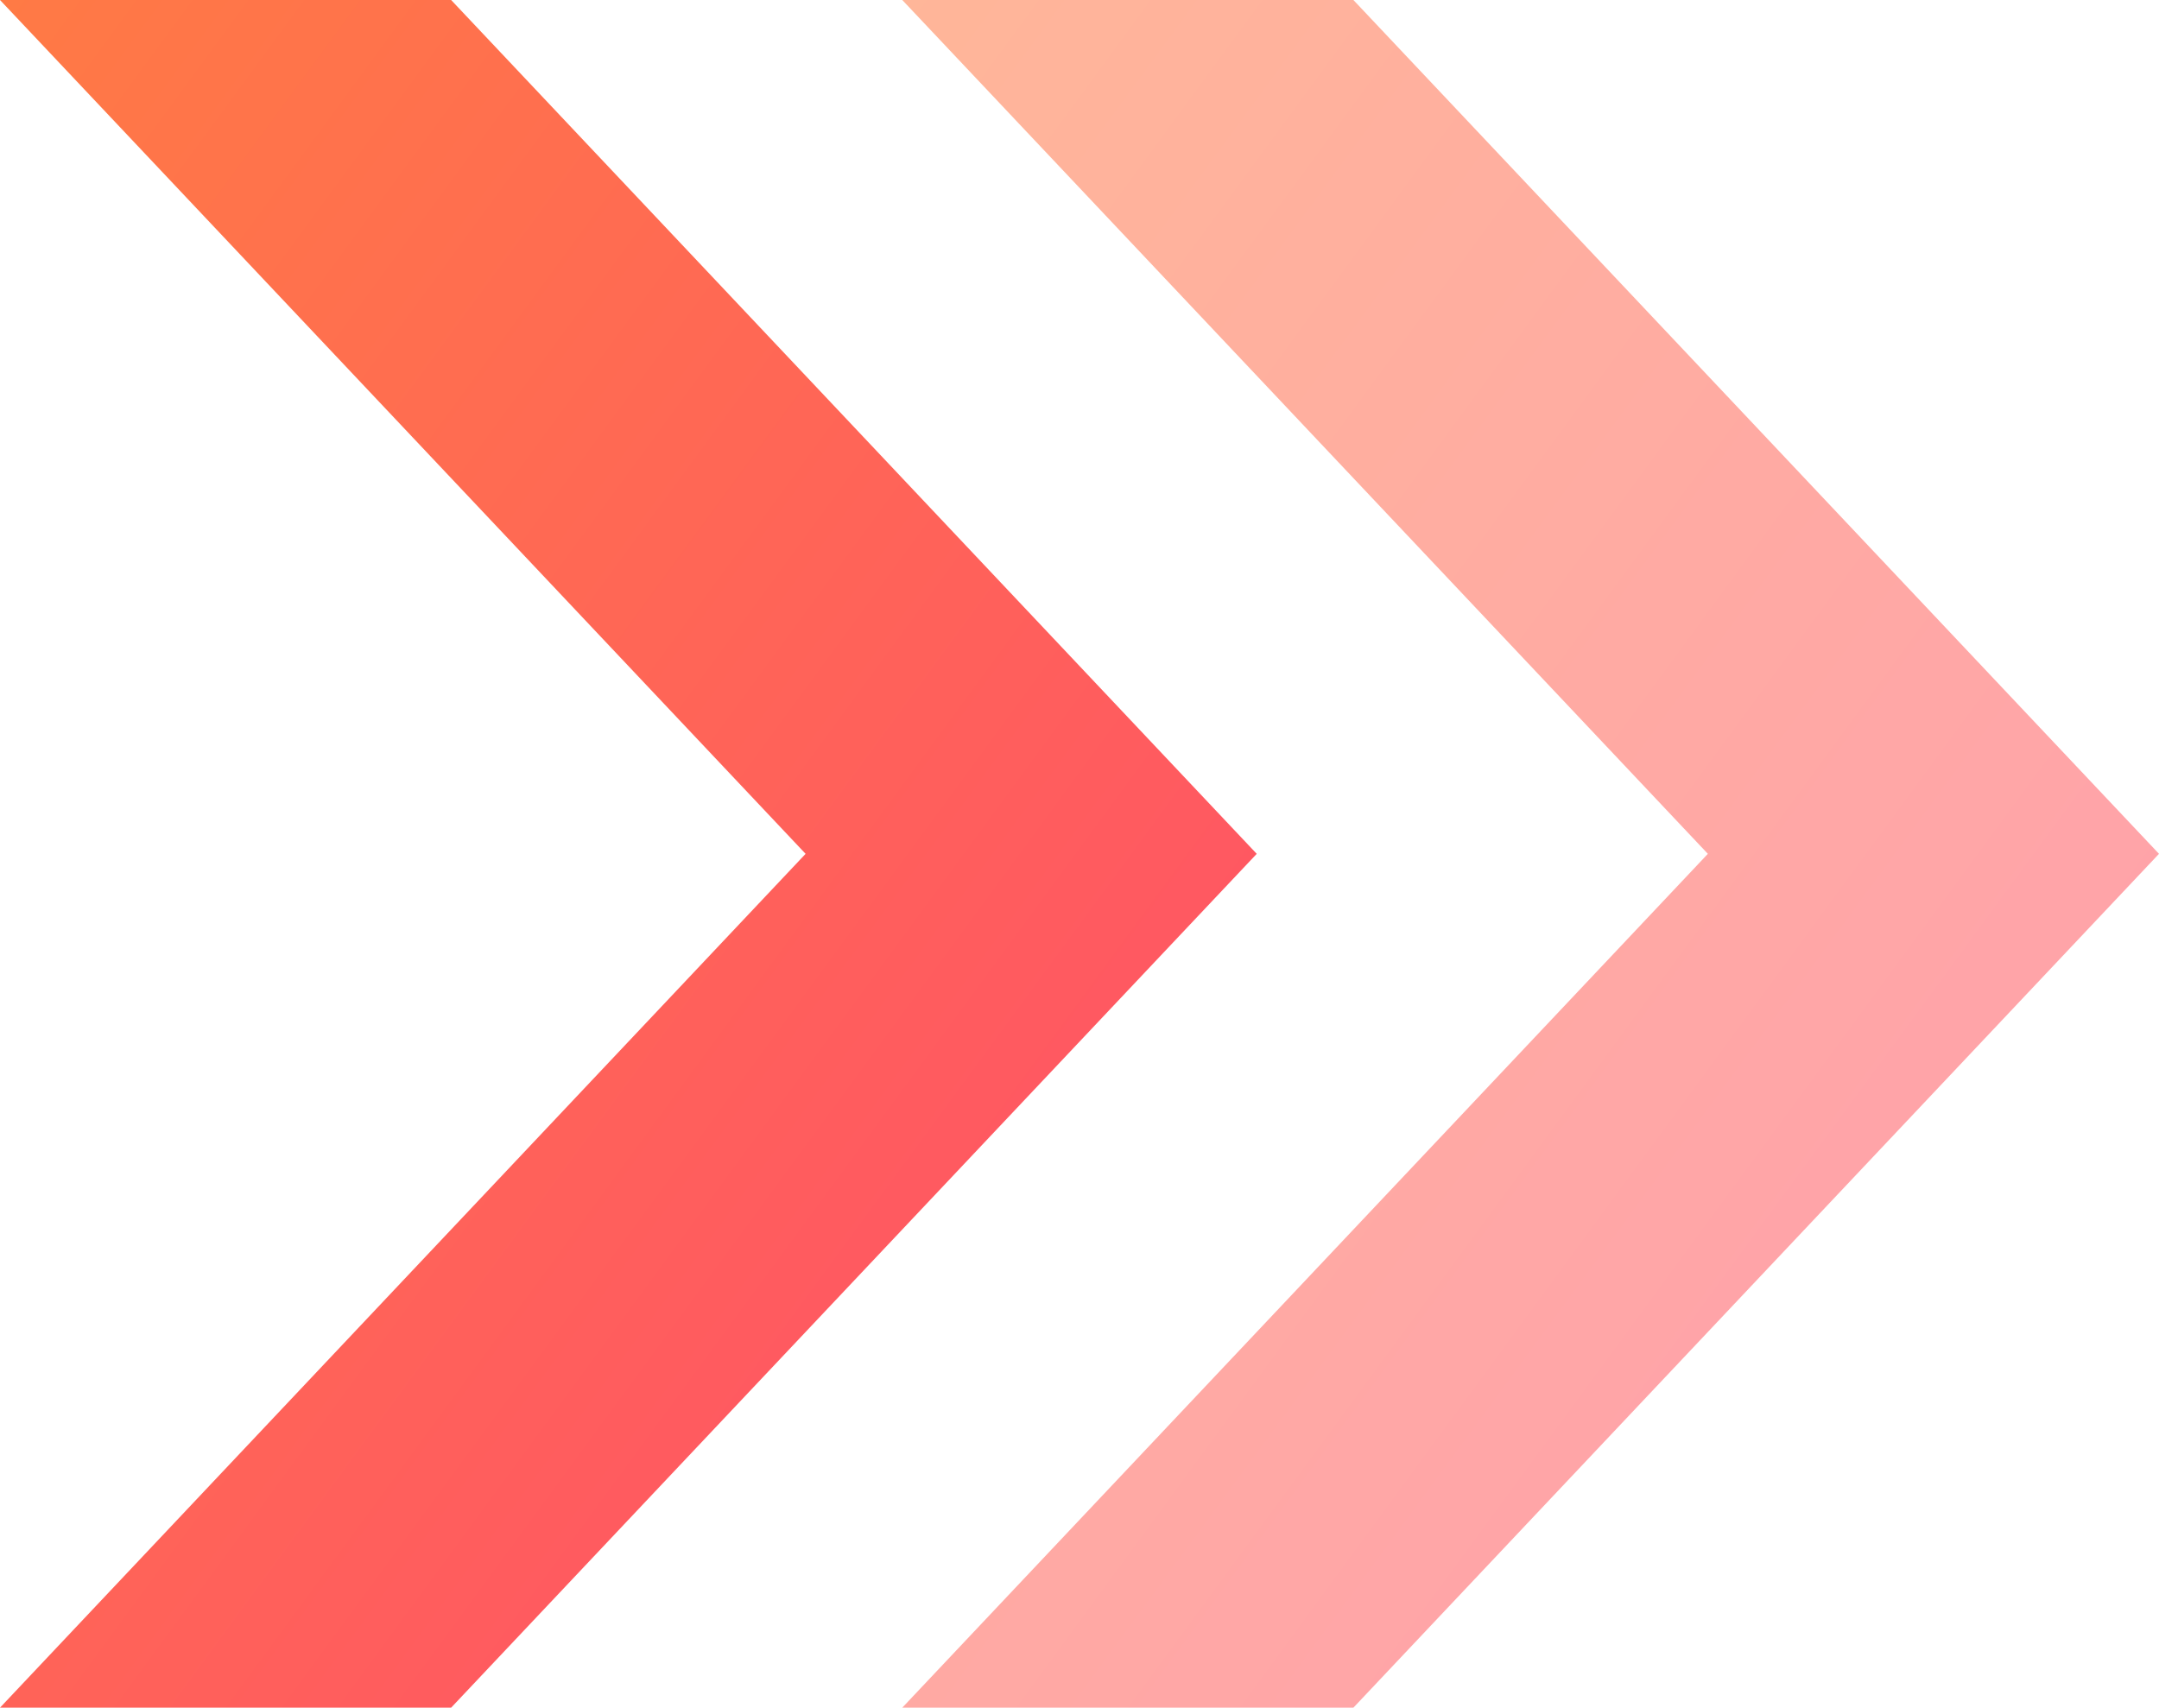
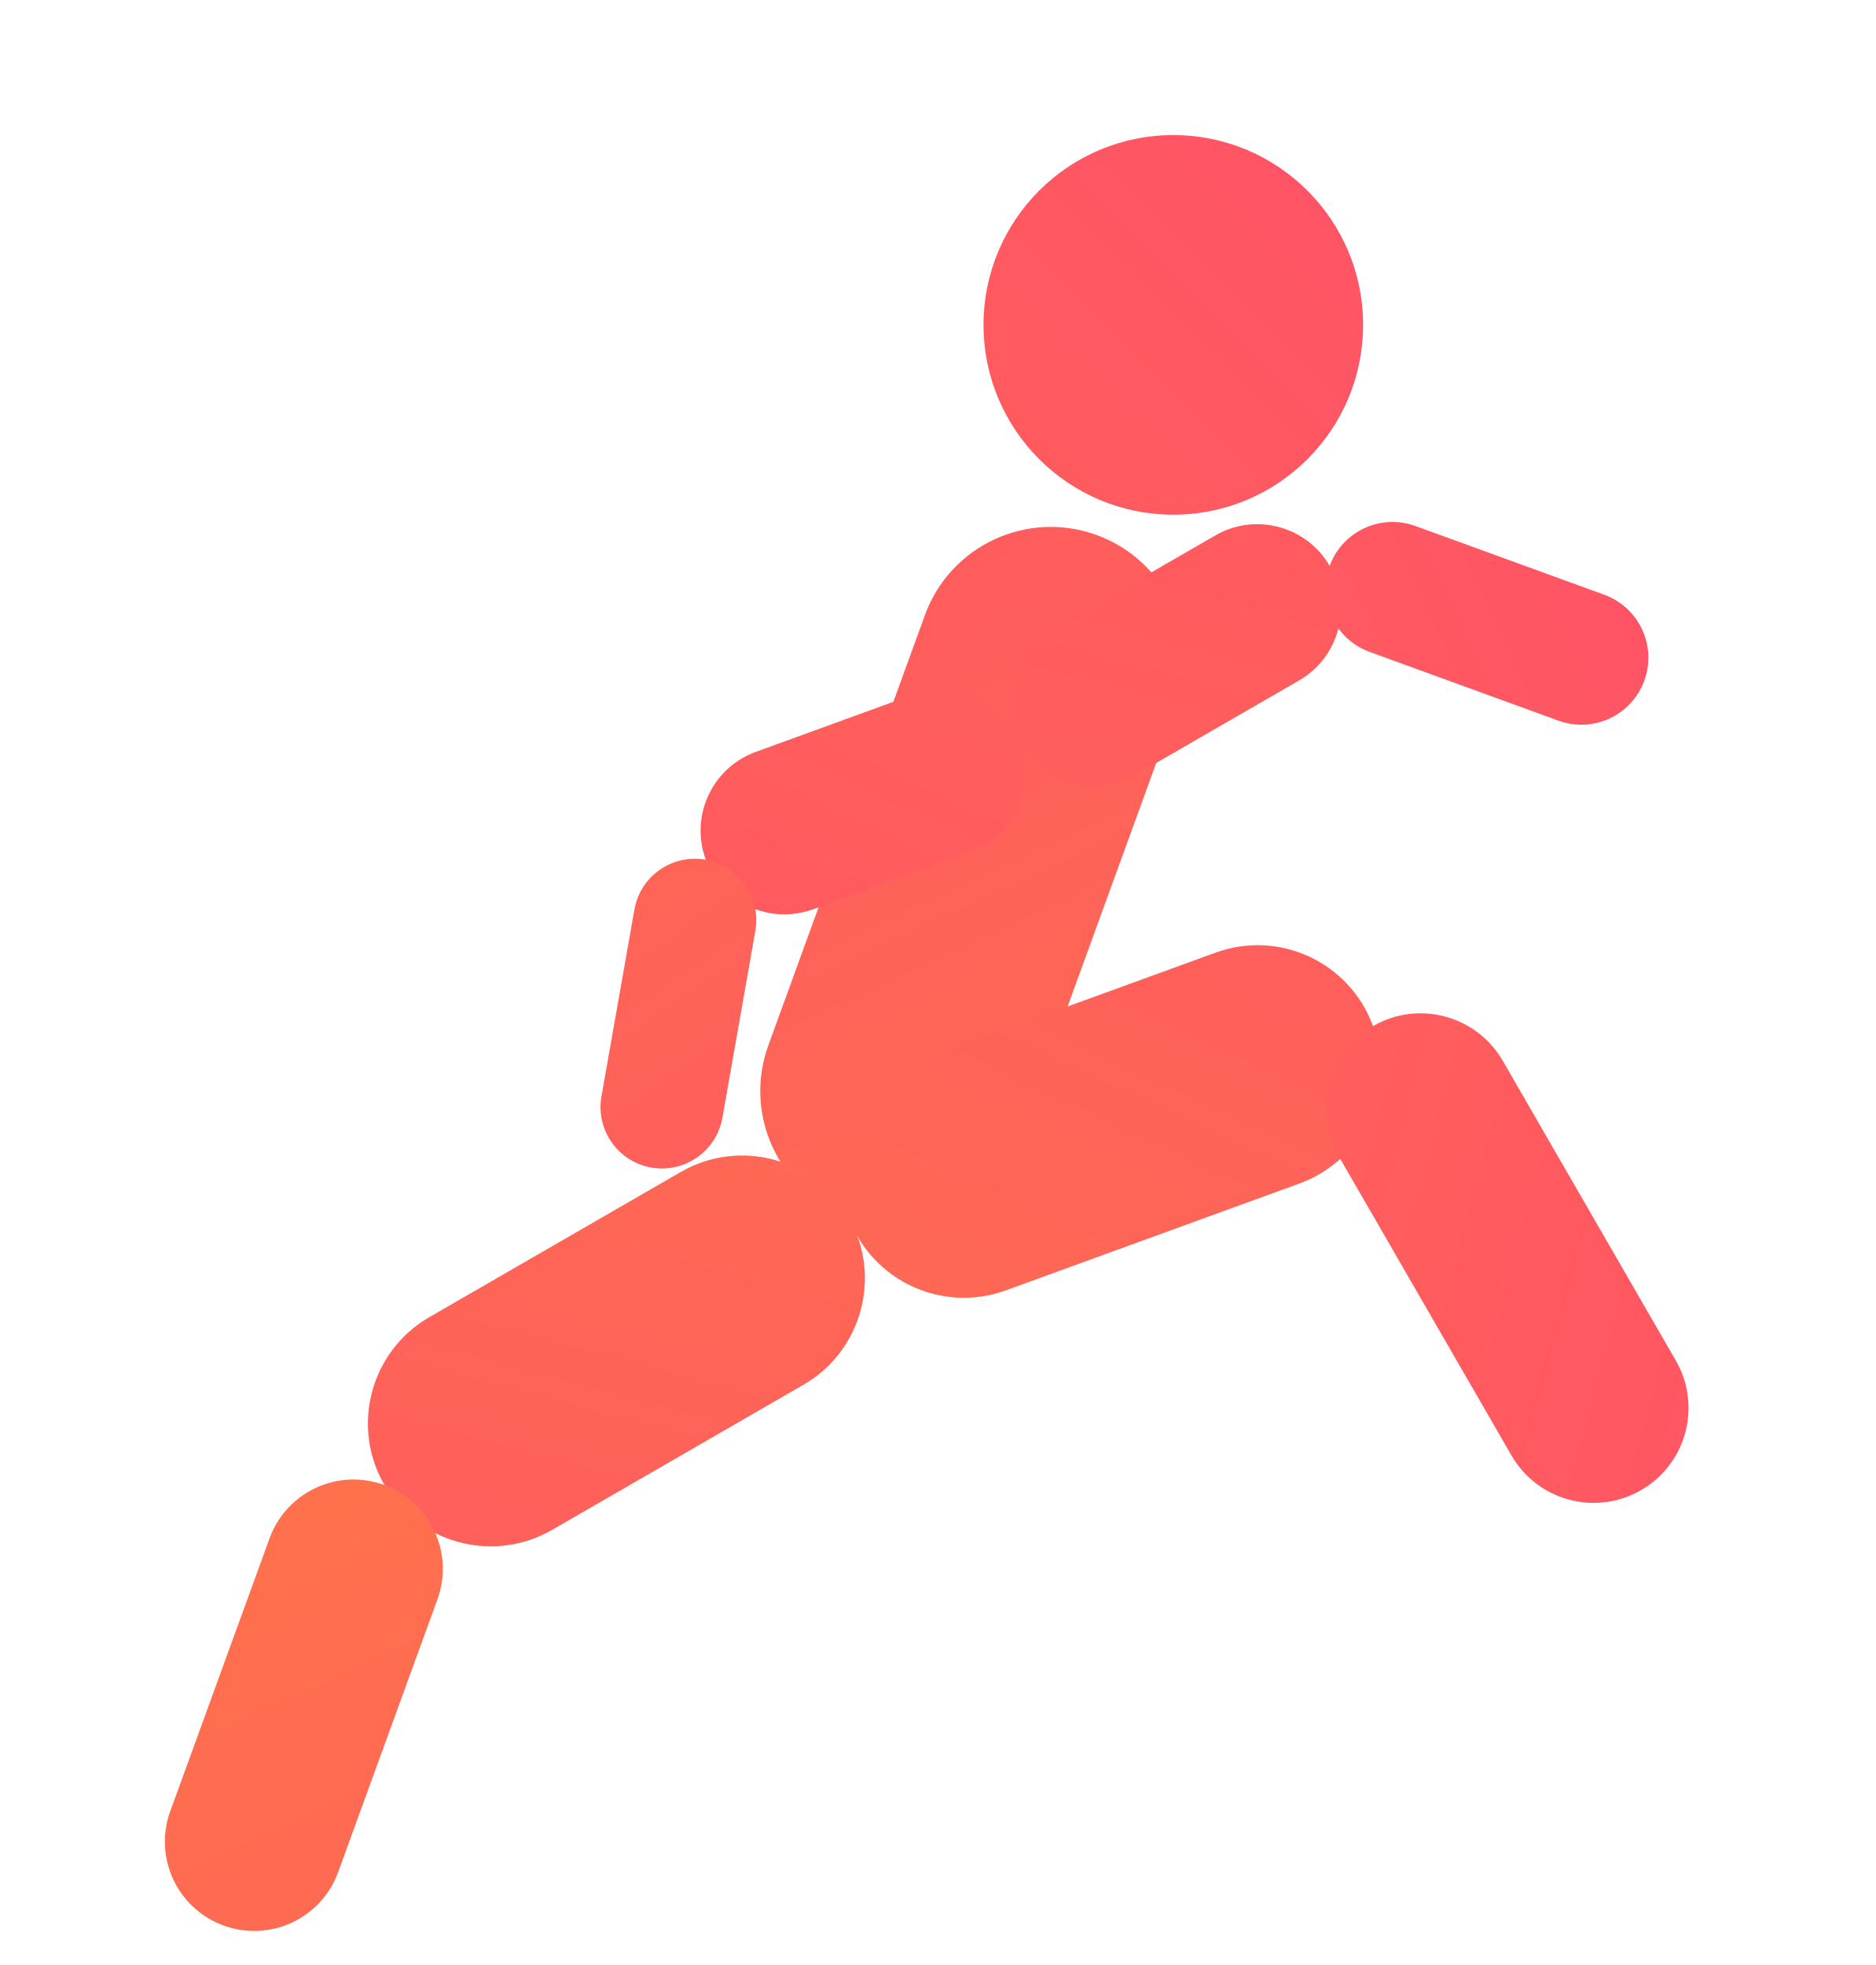
- <svg xmlns="http://www.w3.org/2000/svg" viewBox="0 0 268 212" width="268" height="212" role="img" aria-label="Stride mark">
+ <svg xmlns="http://www.w3.org/2000/svg" viewBox="14 6 168 176" width="168" height="176" role="img" aria-label="Stride runner mark">
  <defs>
-     <linearGradient id="g" x1="0" y1="0" x2="1" y2="1">
+     <linearGradient id="g" x1="20" y1="180" x2="180" y2="20" gradientUnits="userSpaceOnUse">
      <stop offset="0" stop-color="#ff7a45" />
      <stop offset="1" stop-color="#ff4d6b" />
    </linearGradient>
  </defs>
  <g fill="url(#g)">
-     <path d="M0 0 L100 106 L0 212 L56 212 L156 106 L56 0 Z" />
-     <path d="M112 0 L212 106 L112 212 L168 212 L268 106 L168 0 Z" opacity="0.55" />
+     <circle cx="119.1" cy="35.1" r="17" />
+     <rect x="90.0" y="103.0" width="65.0" height="24.0" rx="12.0" transform="rotate(-70 90.0 115.0)" />
+     <rect x="90.0" y="104.0" width="50.0" height="22.0" rx="11.0" transform="rotate(-20 90.0 115.0)" />
+     <rect x="137.0" y="89.4" width="48.0" height="17.0" rx="8.5" transform="rotate(60 137.0 97.9)" />
+     <rect x="90.0" y="104.0" width="48.0" height="22.0" rx="11.0" transform="rotate(150 90.0 115.0)" />
+     <rect x="48.4" y="131.0" width="42.0" height="16.0" rx="8.0" transform="rotate(110 48.4 139.0)" />
+     <rect x="105.4" y="65.2" width="32.0" height="15.0" rx="7.5" transform="rotate(-30 105.4 72.7)" />
+     <rect x="133.1" y="50.7" width="30.0" height="12.0" rx="6.0" transform="rotate(20 133.1 56.7)" />
+     <rect x="105.4" y="65.2" width="30.0" height="15.0" rx="7.5" transform="rotate(160 105.4 72.7)" />
+     <rect x="77.2" y="77.5" width="28.0" height="11.0" rx="5.5" transform="rotate(100 77.2 83.0)" />
  </g>
</svg>
